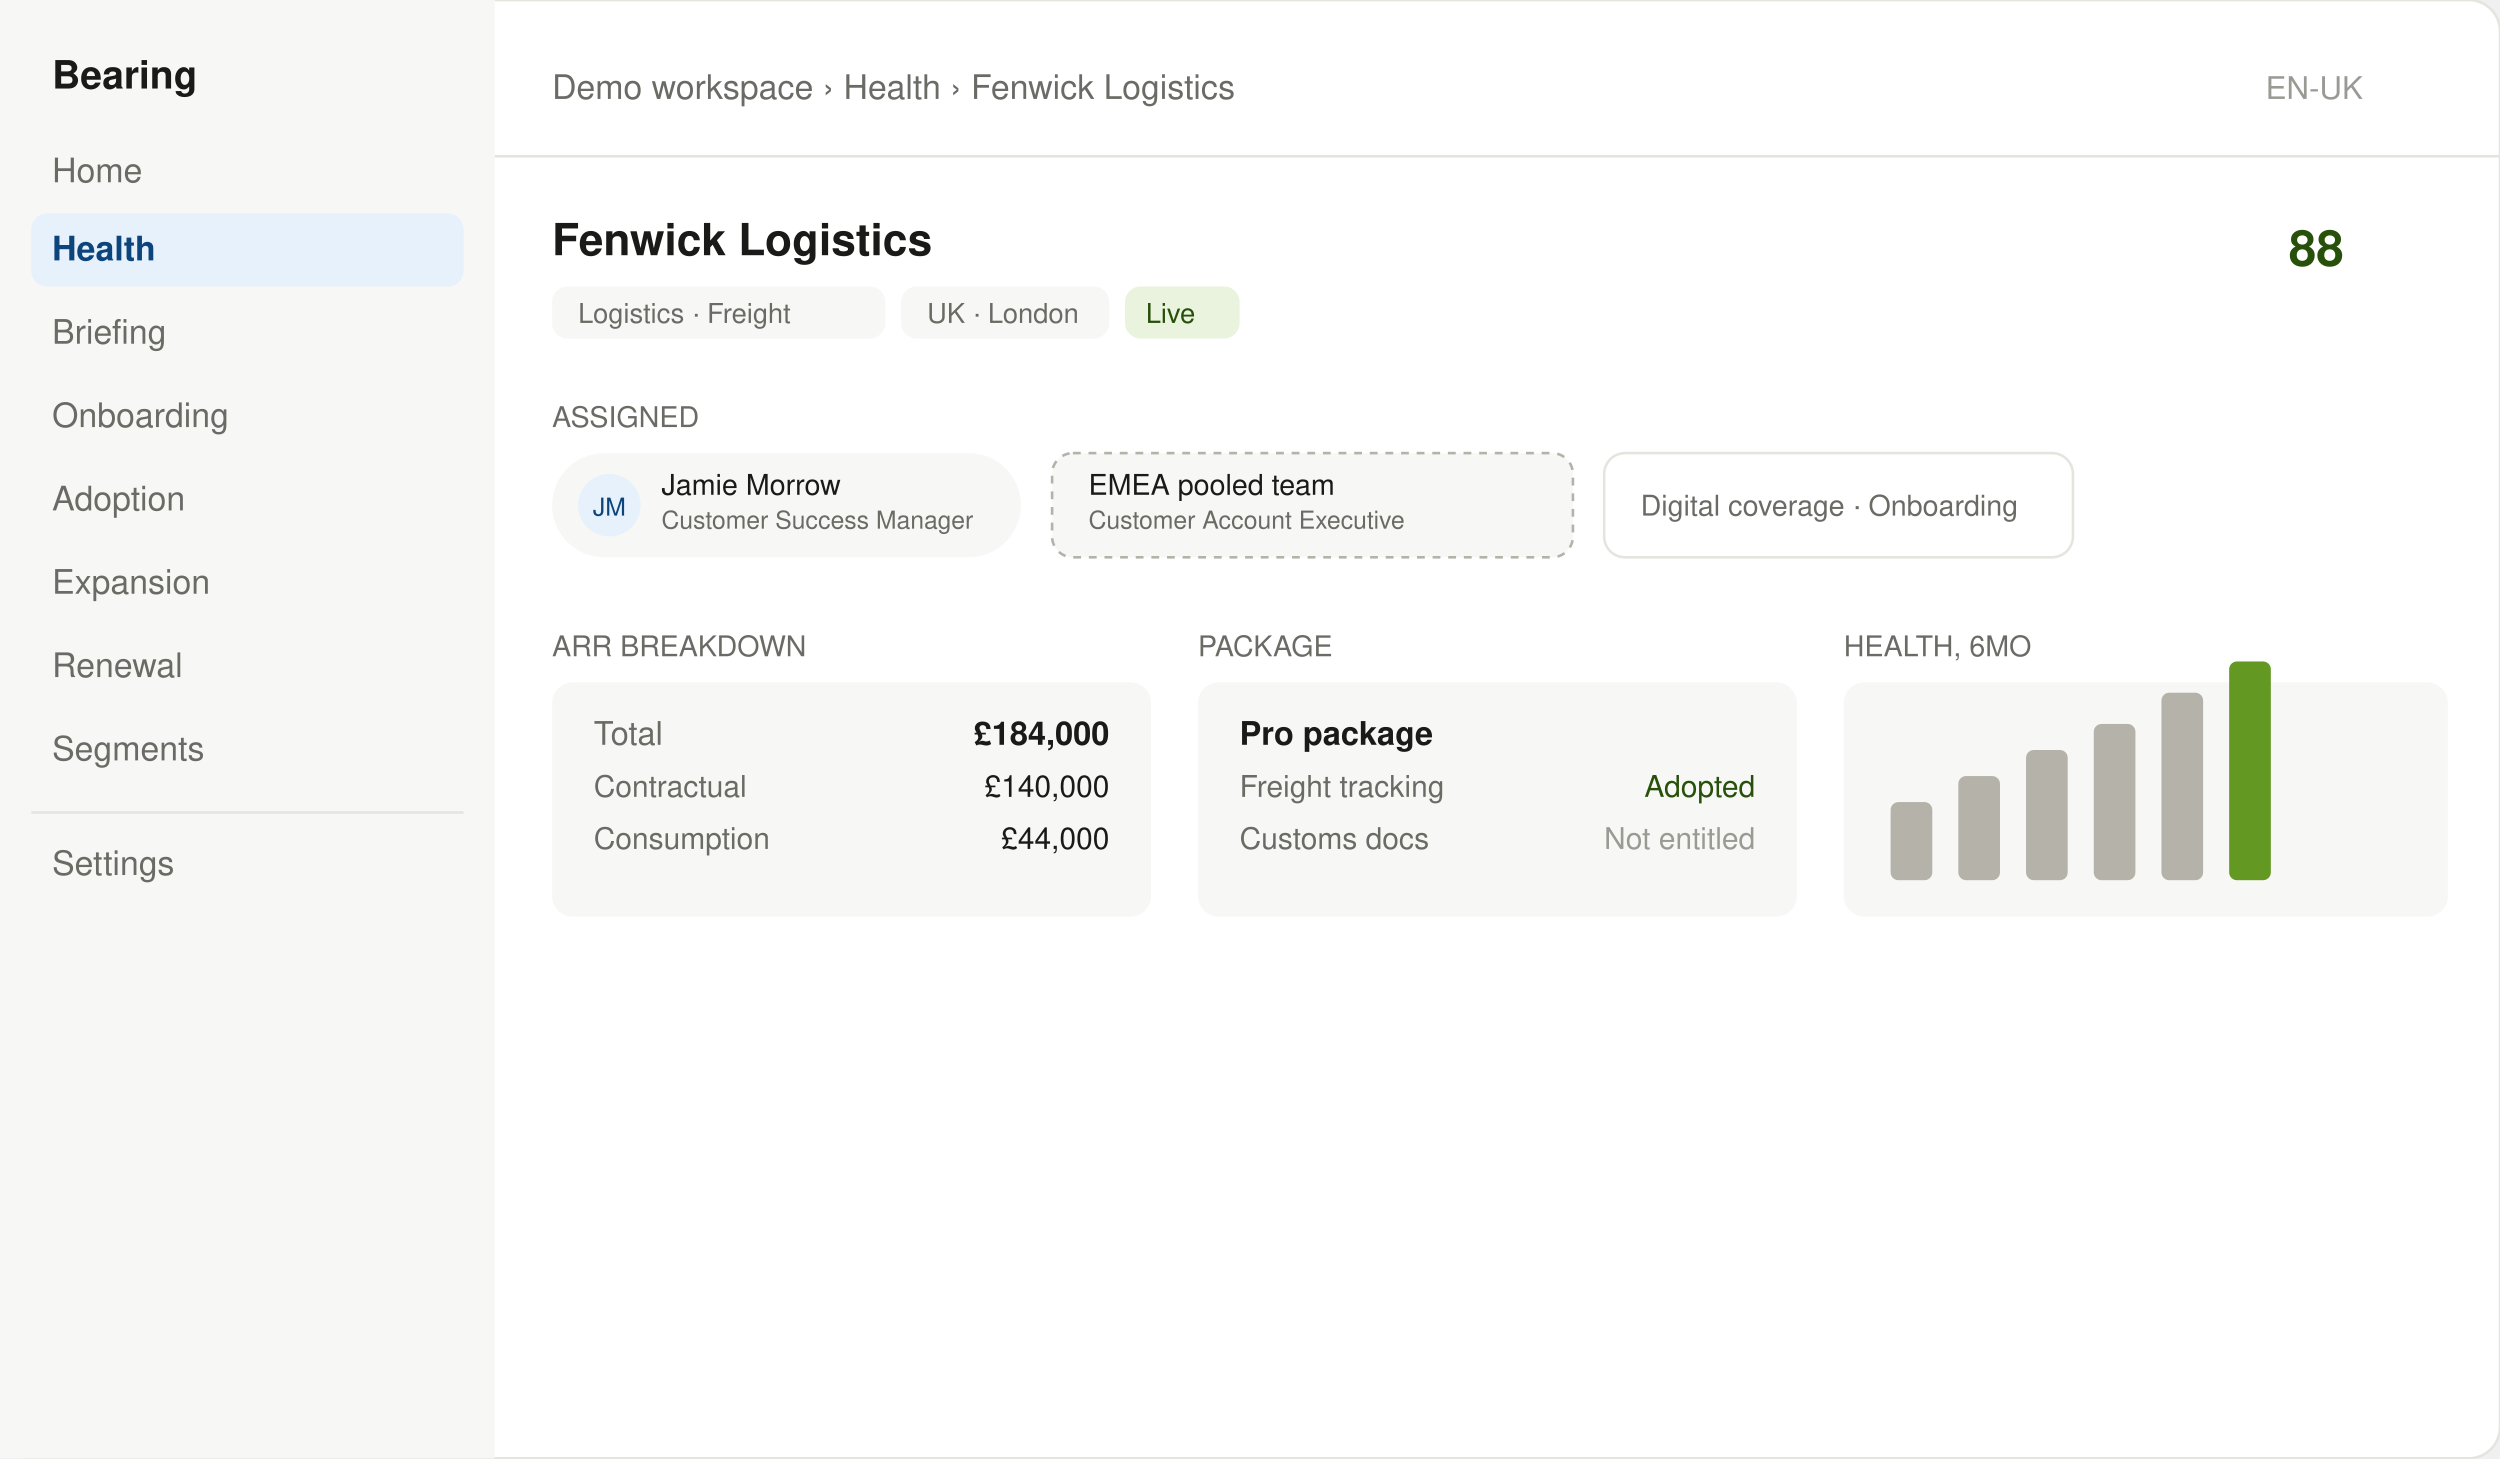
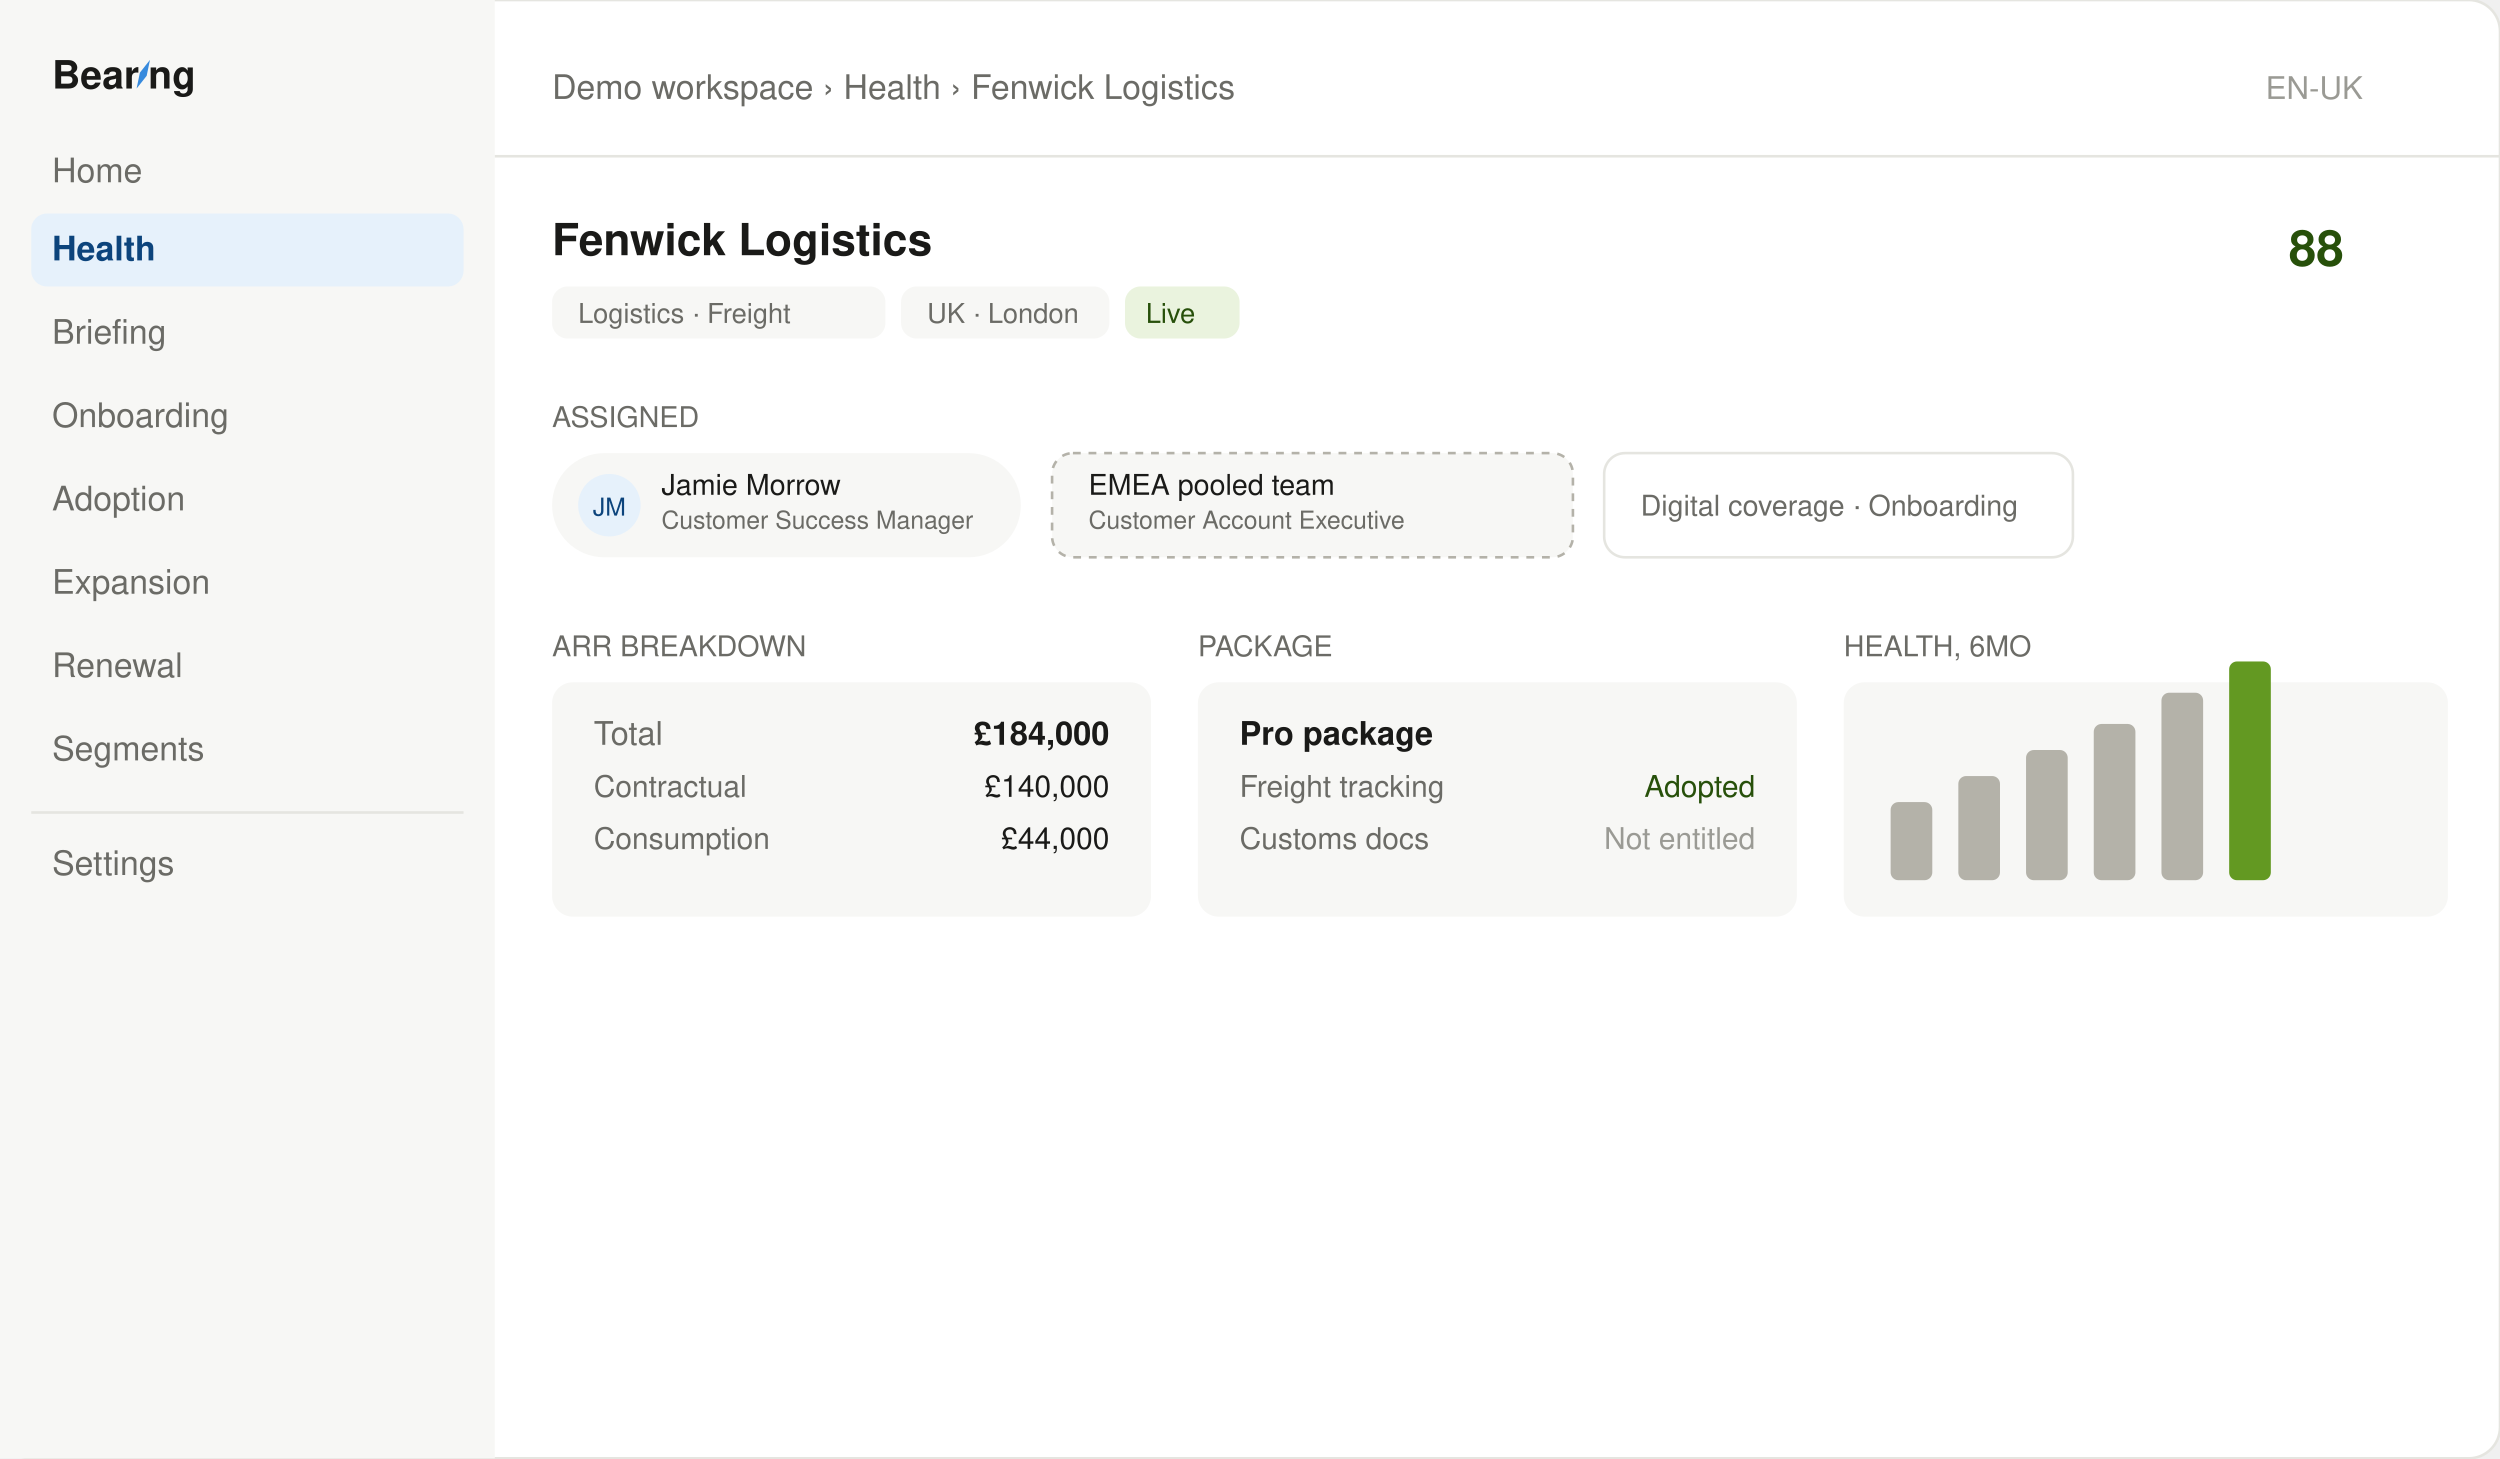
<svg xmlns="http://www.w3.org/2000/svg" viewBox="0 0 960 560" role="img" font-family="Helvetica, Arial, sans-serif">
  <rect x="0" y="0" width="960" height="560" rx="12" fill="#ffffff" stroke="#e5e5e0" />
  <rect x="0" y="0" width="190" height="560" fill="#f7f7f5" />
-   <text x="20" y="34" font-size="15" font-weight="700" fill="#1a1a18">Bearing</text>
+   <text x="20" y="34" font-size="15" font-weight="700" fill="#1a1a18">Bear</text>
+   <g transform="translate(55.02,28.5) rotate(25) scale(0.16)">
+     <polygon points="0,-38 9,0 0,38 -9,0" fill="#378ADD" />
+   </g>
+   <text x="56.91" y="34" font-size="15" font-weight="700" fill="#1a1a18">ng</text>
  <rect x="12" y="82" width="166" height="28" rx="6" fill="#e6f1fb" />
  <text x="20" y="100" font-size="13" font-weight="700" fill="#0c447c">Health</text>
  <text x="20" y="70" font-size="13" fill="#6b6b66">Home</text>
  <text x="20" y="132" font-size="13" fill="#6b6b66">Briefing</text>
  <text x="20" y="164" font-size="13" fill="#6b6b66">Onboarding</text>
  <text x="20" y="196" font-size="13" fill="#6b6b66">Adoption</text>
  <text x="20" y="228" font-size="13" fill="#6b6b66">Expansion</text>
  <text x="20" y="260" font-size="13" fill="#6b6b66">Renewal</text>
  <text x="20" y="292" font-size="13" fill="#6b6b66">Segments</text>
  <line x1="12" y1="312" x2="178" y2="312" stroke="#e5e5e0" />
  <text x="20" y="336" font-size="13" fill="#6b6b66">Settings</text>
  <line x1="190" y1="60" x2="960" y2="60" stroke="#e5e5e0" />
  <text x="212" y="38" font-size="13" fill="#6b6b66">Demo workspace › Health › Fenwick Logistics</text>
  <text x="870" y="38" font-size="12" fill="#9a9a94">EN-UK</text>
  <text x="212" y="98" font-size="17" font-weight="700" fill="#1a1a18">Fenwick Logistics</text>
  <rect x="212" y="110" width="128" height="20" rx="6" fill="#f7f7f5" />
  <text x="222" y="124" font-size="10.5" fill="#6b6b66">Logistics · Freight</text>
  <rect x="346" y="110" width="80" height="20" rx="6" fill="#f7f7f5" />
  <text x="356" y="124" font-size="10.5" fill="#6b6b66">UK · London</text>
  <rect x="432" y="110" width="44" height="20" rx="6" fill="#eaf3de" />
  <text x="440" y="124" font-size="10.5" fill="#27500a">Live</text>
  <text x="900" y="102" font-size="19" font-weight="700" fill="#27500a" text-anchor="end">88</text>
  <text x="212" y="164" font-size="11" fill="#6b6b66">ASSIGNED</text>
  <rect x="212" y="174" width="180" height="40" rx="20" fill="#f7f7f5" />
  <circle cx="234" cy="194" r="12" fill="#e6f1fb" />
  <text x="234" y="198" font-size="9.5" fill="#0c447c" text-anchor="middle">JM</text>
  <text x="254" y="190" font-size="11" fill="#1a1a18">Jamie Morrow</text>
  <text x="254" y="203" font-size="9.5" fill="#6b6b66">Customer Success Manager</text>
  <rect x="404" y="174" width="200" height="40" rx="8" fill="#f7f7f5" stroke="#b4b2a9" stroke-dasharray="3 3" />
  <text x="418" y="190" font-size="11" fill="#1a1a18">EMEA pooled team</text>
  <text x="418" y="203" font-size="9.5" fill="#6b6b66">Customer Account Executive</text>
  <rect x="616" y="174" width="180" height="40" rx="8" fill="#ffffff" stroke="#e5e5e0" />
  <text x="630" y="198" font-size="11" fill="#6b6b66">Digital coverage · Onboarding</text>
  <text x="212" y="252" font-size="11" fill="#6b6b66">ARR BREAKDOWN</text>
  <rect x="212" y="262" width="230" height="90" rx="8" fill="#f7f7f5" />
  <text x="228" y="286" font-size="12.5" fill="#6b6b66">Total</text>
  <text x="426" y="286" font-size="12.5" font-weight="700" fill="#1a1a18" text-anchor="end">£184,000</text>
  <text x="228" y="306" font-size="11.5" fill="#6b6b66">Contractual</text>
  <text x="426" y="306" font-size="11.5" fill="#1a1a18" text-anchor="end">£140,000</text>
  <text x="228" y="326" font-size="11.5" fill="#6b6b66">Consumption</text>
  <text x="426" y="326" font-size="11.5" fill="#1a1a18" text-anchor="end">£44,000</text>
  <text x="460" y="252" font-size="11" fill="#6b6b66">PACKAGE</text>
  <rect x="460" y="262" width="230" height="90" rx="8" fill="#f7f7f5" />
  <text x="476" y="286" font-size="12.5" font-weight="700" fill="#1a1a18">Pro package</text>
  <text x="476" y="306" font-size="11.5" fill="#6b6b66">Freight tracking</text>
  <text x="674" y="306" font-size="11.5" fill="#27500a" text-anchor="end">Adopted</text>
  <text x="476" y="326" font-size="11.5" fill="#6b6b66">Customs docs</text>
  <text x="674" y="326" font-size="11.5" fill="#9a9a94" text-anchor="end">Not entitled</text>
  <text x="708" y="252" font-size="11" fill="#6b6b66">HEALTH, 6MO</text>
  <rect x="708" y="262" width="232" height="90" rx="8" fill="#f7f7f5" />
  <rect x="726" y="308" width="16" height="30" rx="3" fill="#b4b2a9" />
  <rect x="752" y="298" width="16" height="40" rx="3" fill="#b4b2a9" />
  <rect x="778" y="288" width="16" height="50" rx="3" fill="#b4b2a9" />
  <rect x="804" y="278" width="16" height="60" rx="3" fill="#b4b2a9" />
  <rect x="830" y="266" width="16" height="72" rx="3" fill="#b4b2a9" />
  <rect x="856" y="254" width="16" height="84" rx="3" fill="#639922" />
</svg>
